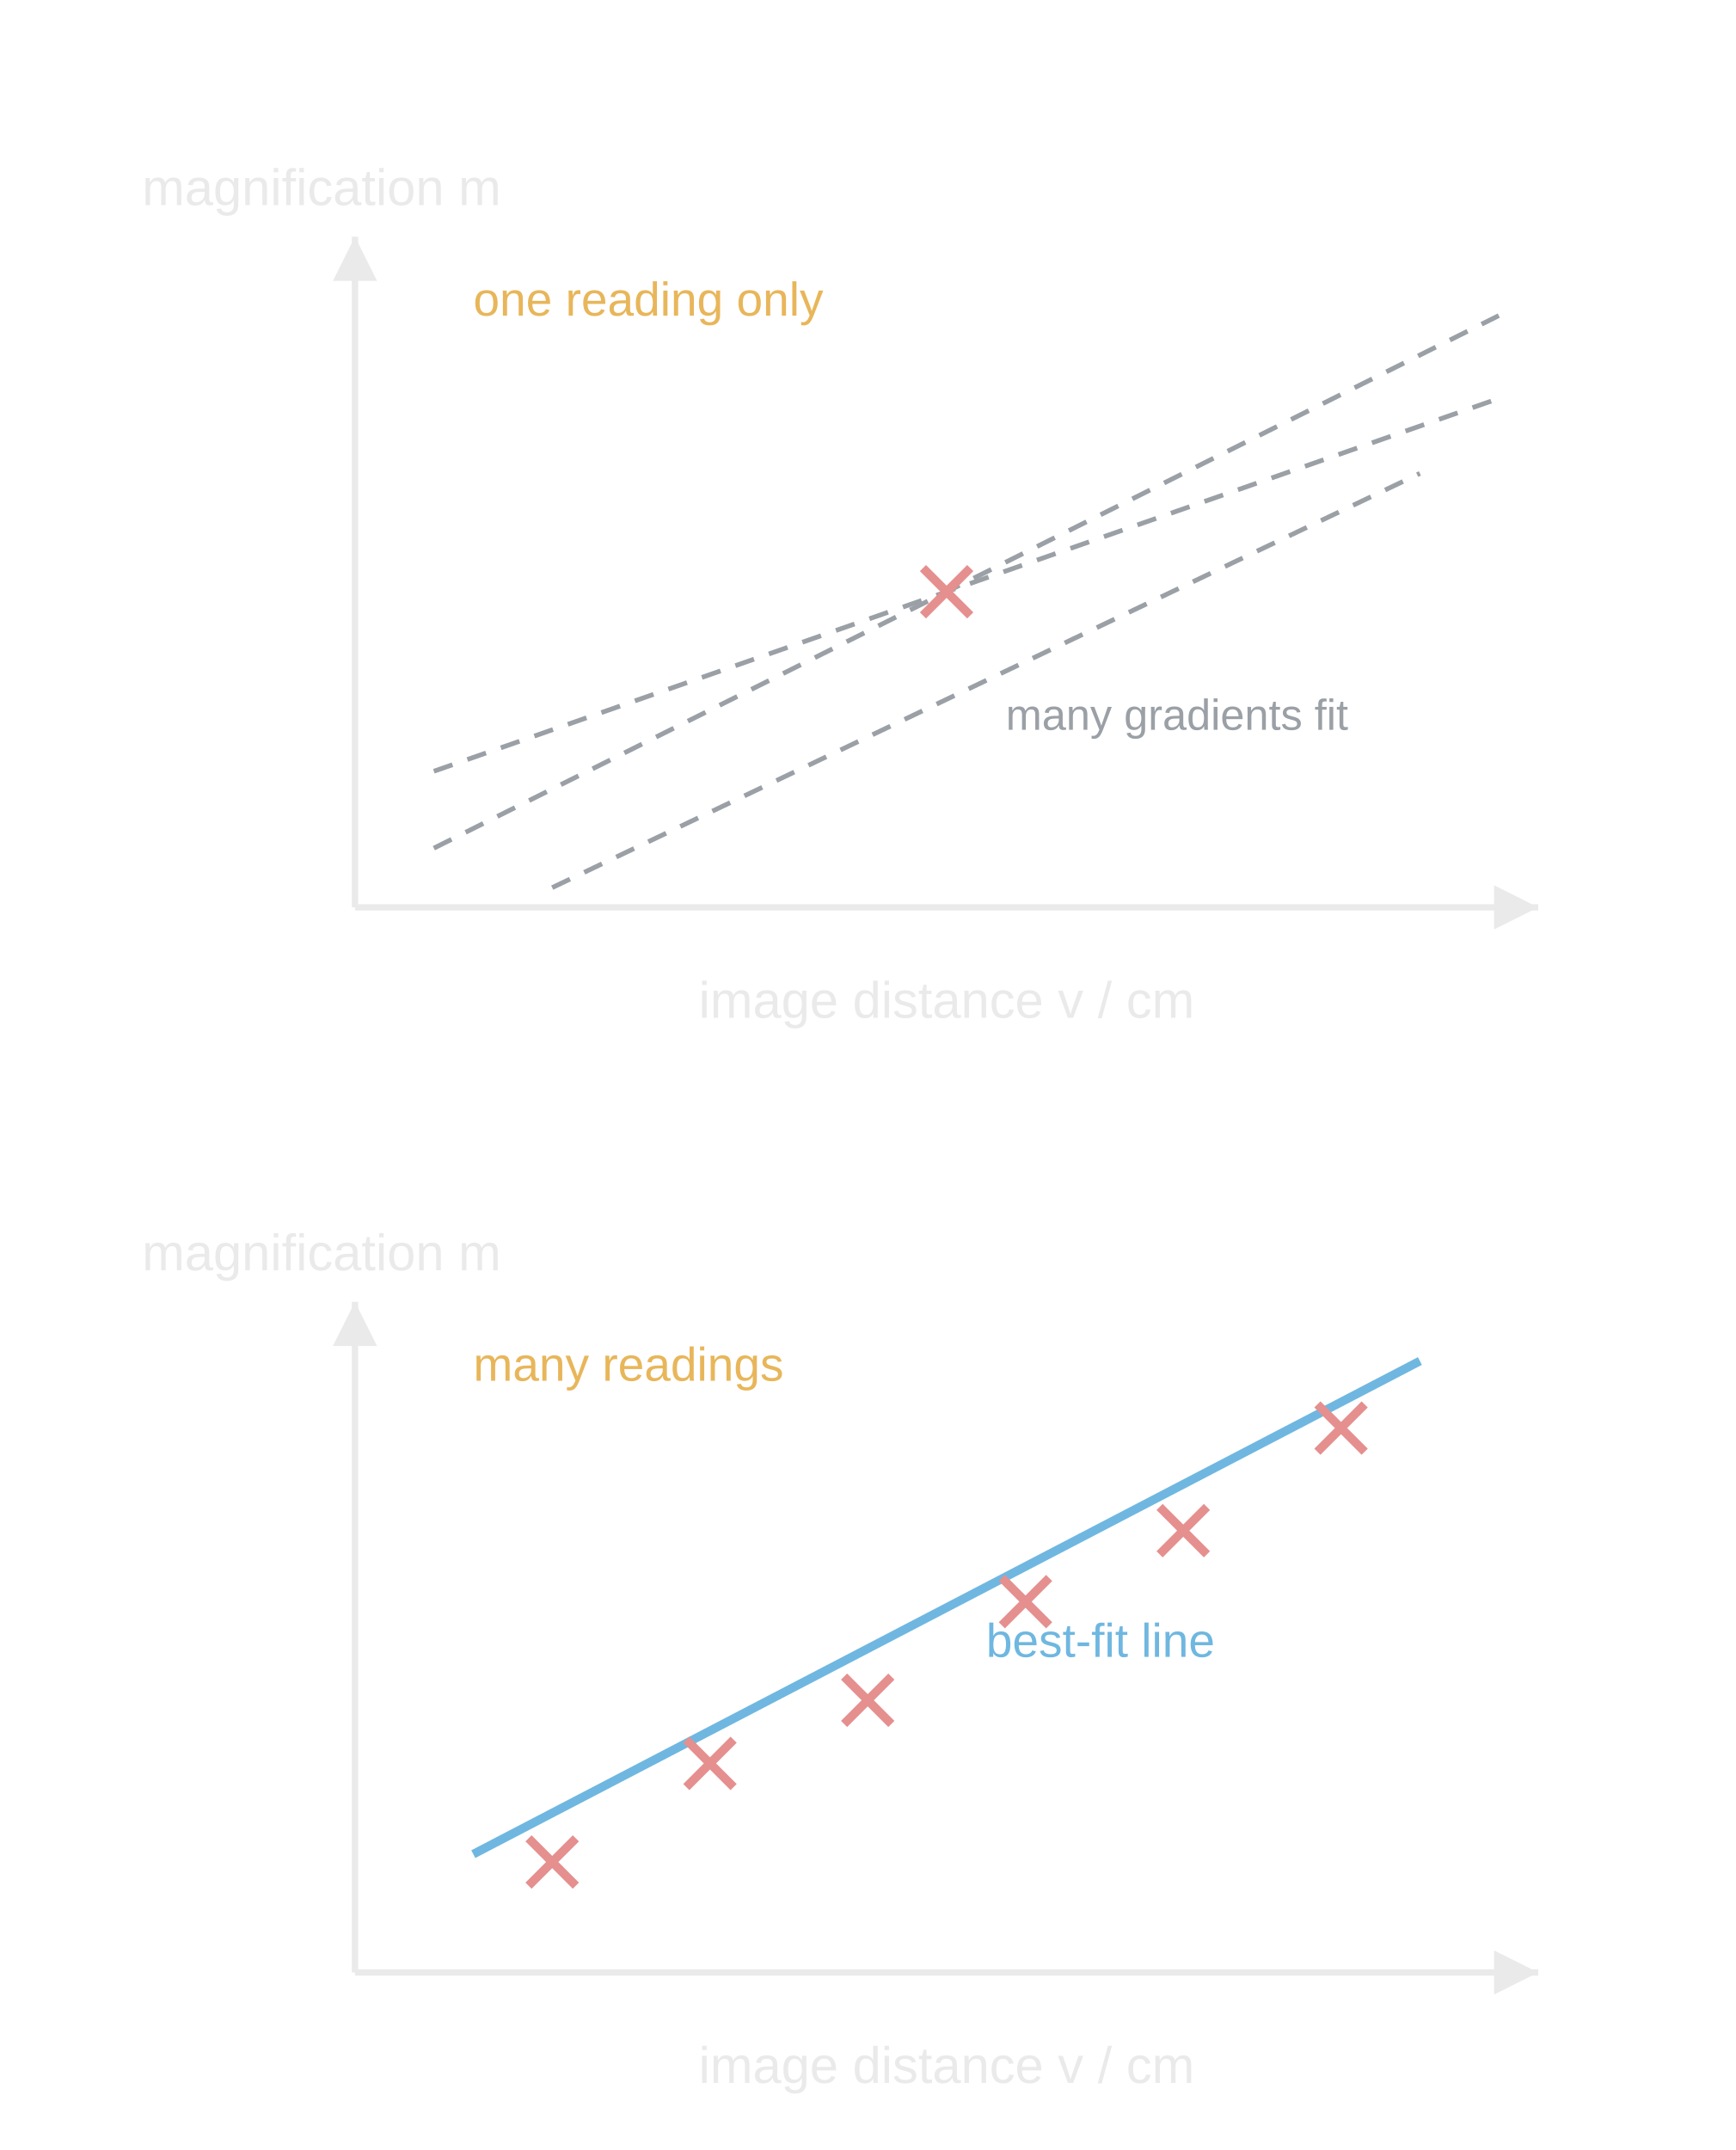
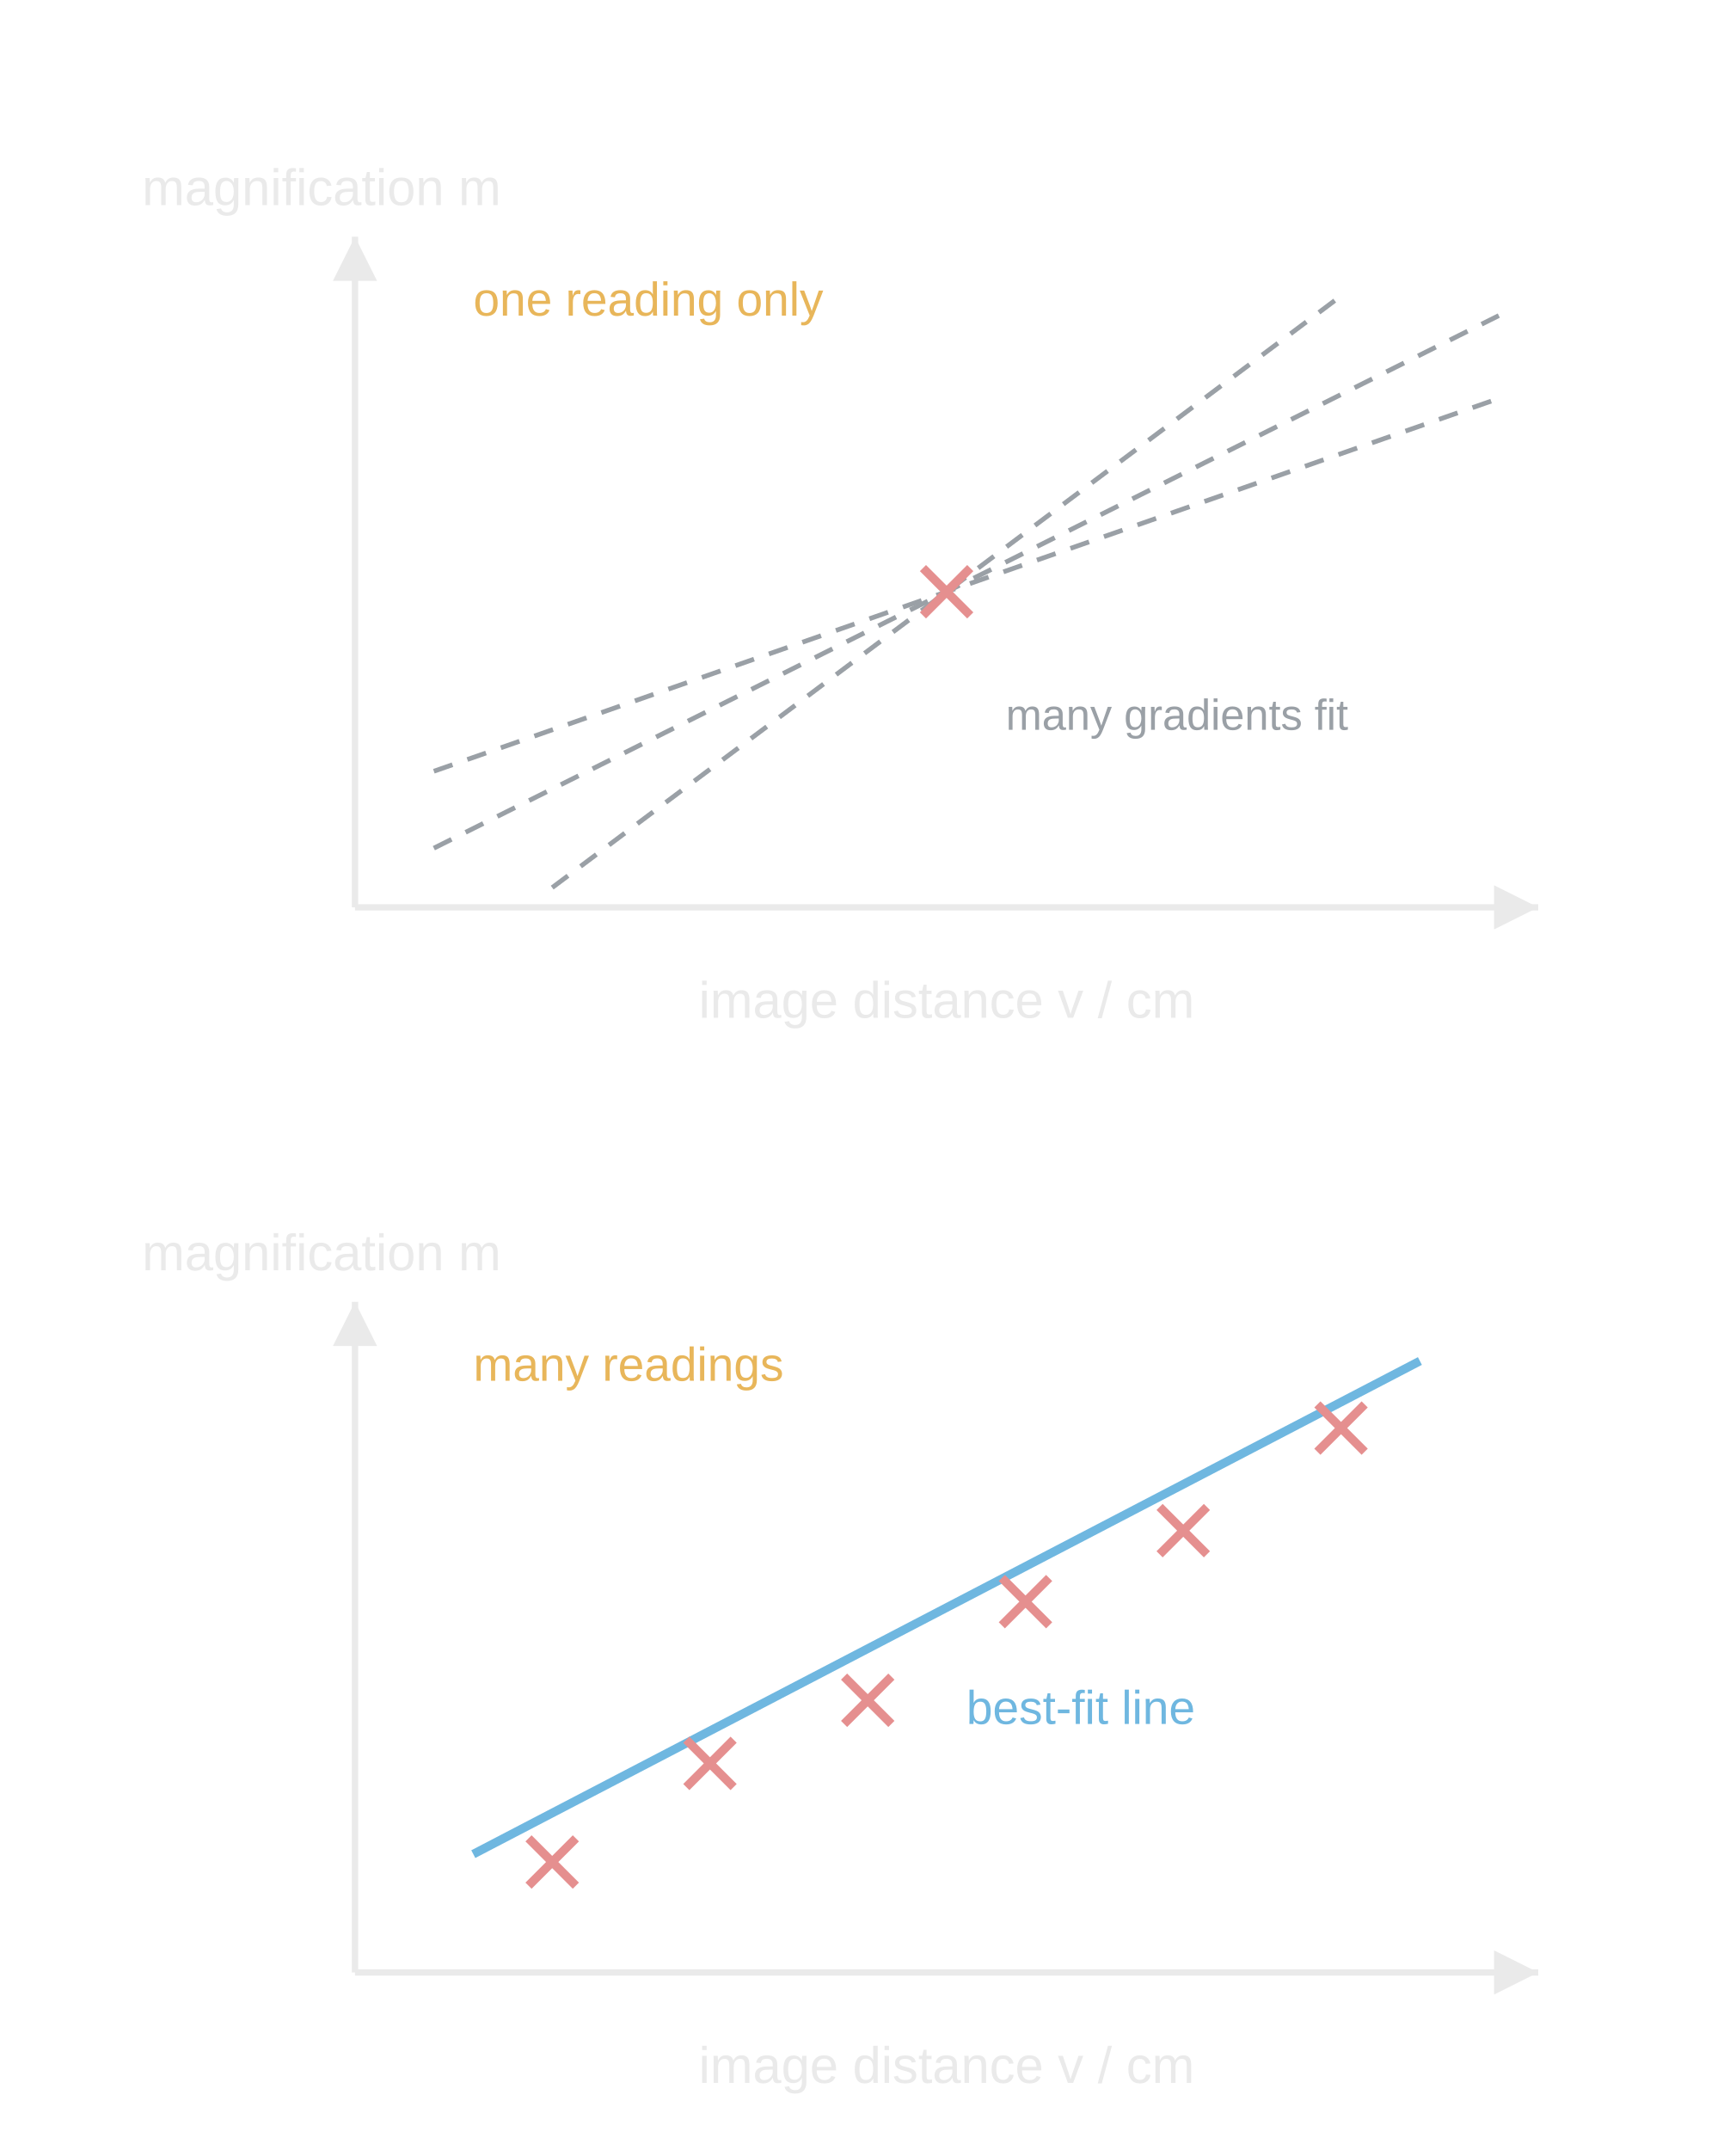
<svg xmlns="http://www.w3.org/2000/svg" viewBox="0 0 440 545" font-family="Segoe UI, Arial, sans-serif">
  <style>
    text { fill:#EAEAEA; font-size:13px; }
    .axis { fill:none; stroke:#EAEAEA; stroke-width:1.6; }
    .bestfit { fill:none; stroke:#6FB7E0; stroke-width:2.2; }
    .cross { fill:none; stroke:#E58F8F; stroke-width:2.2; }
    .maybe { fill:none; stroke:#9AA0A6; stroke-width:1.2; stroke-dasharray:5 4; }
    .lbl { fill:#E8B65A; font-size:12px; }
    .blue { fill:#6FB7E0; font-size:12px; }
    .grey { fill:#9AA0A6; font-size:11px; }
  </style>
  <defs>
    <marker id="aw" markerWidth="8" markerHeight="8" refX="7" refY="3.5" orient="auto">
      <path d="M0,0 L7,3.5 L0,7 Z" fill="#EAEAEA" />
    </marker>
  </defs>
  <line class="axis" x1="90" y1="230" x2="90" y2="60" marker-end="url(#aw)" />
  <line class="axis" x1="90" y1="230" x2="390" y2="230" marker-end="url(#aw)" />
  <path class="maybe" d="M110,215 L380,80" />
-   <path class="maybe" d="M140,225 L360,120" />
+   <path class="maybe" d="M140,225 L340,75" />
  <path class="maybe" d="M110,195.5 L380,101" />
  <path class="cross" d="M234,144 L246,156 M234,156 L246,144" />
  <text x="36" y="52">magnification m</text>
  <text x="240" y="258" text-anchor="middle">image distance v / cm</text>
  <text class="lbl" x="120" y="80">one reading only</text>
  <text class="grey" x="255" y="185">many gradients fit</text>
  <line class="axis" x1="90" y1="500" x2="90" y2="330" marker-end="url(#aw)" />
  <line class="axis" x1="90" y1="500" x2="390" y2="500" marker-end="url(#aw)" />
  <path class="bestfit" d="M120,470 L360,345" />
  <path class="cross" d="M134,466 L146,478 M134,478 L146,466" />
  <path class="cross" d="M174,441 L186,453 M174,453 L186,441" />
  <path class="cross" d="M214,425 L226,437 M214,437 L226,425" />
  <path class="cross" d="M254,400 L266,412 M254,412 L266,400" />
  <path class="cross" d="M294,382 L306,394 M294,394 L306,382" />
  <path class="cross" d="M334,356 L346,368 M334,368 L346,356" />
  <text x="36" y="322">magnification m</text>
  <text x="240" y="528" text-anchor="middle">image distance v / cm</text>
  <text class="lbl" x="120" y="350">many readings</text>
-   <text class="blue" x="250" y="420">best-fit line</text>
+   <text class="blue" x="245" y="437">best-fit line</text>
</svg>
